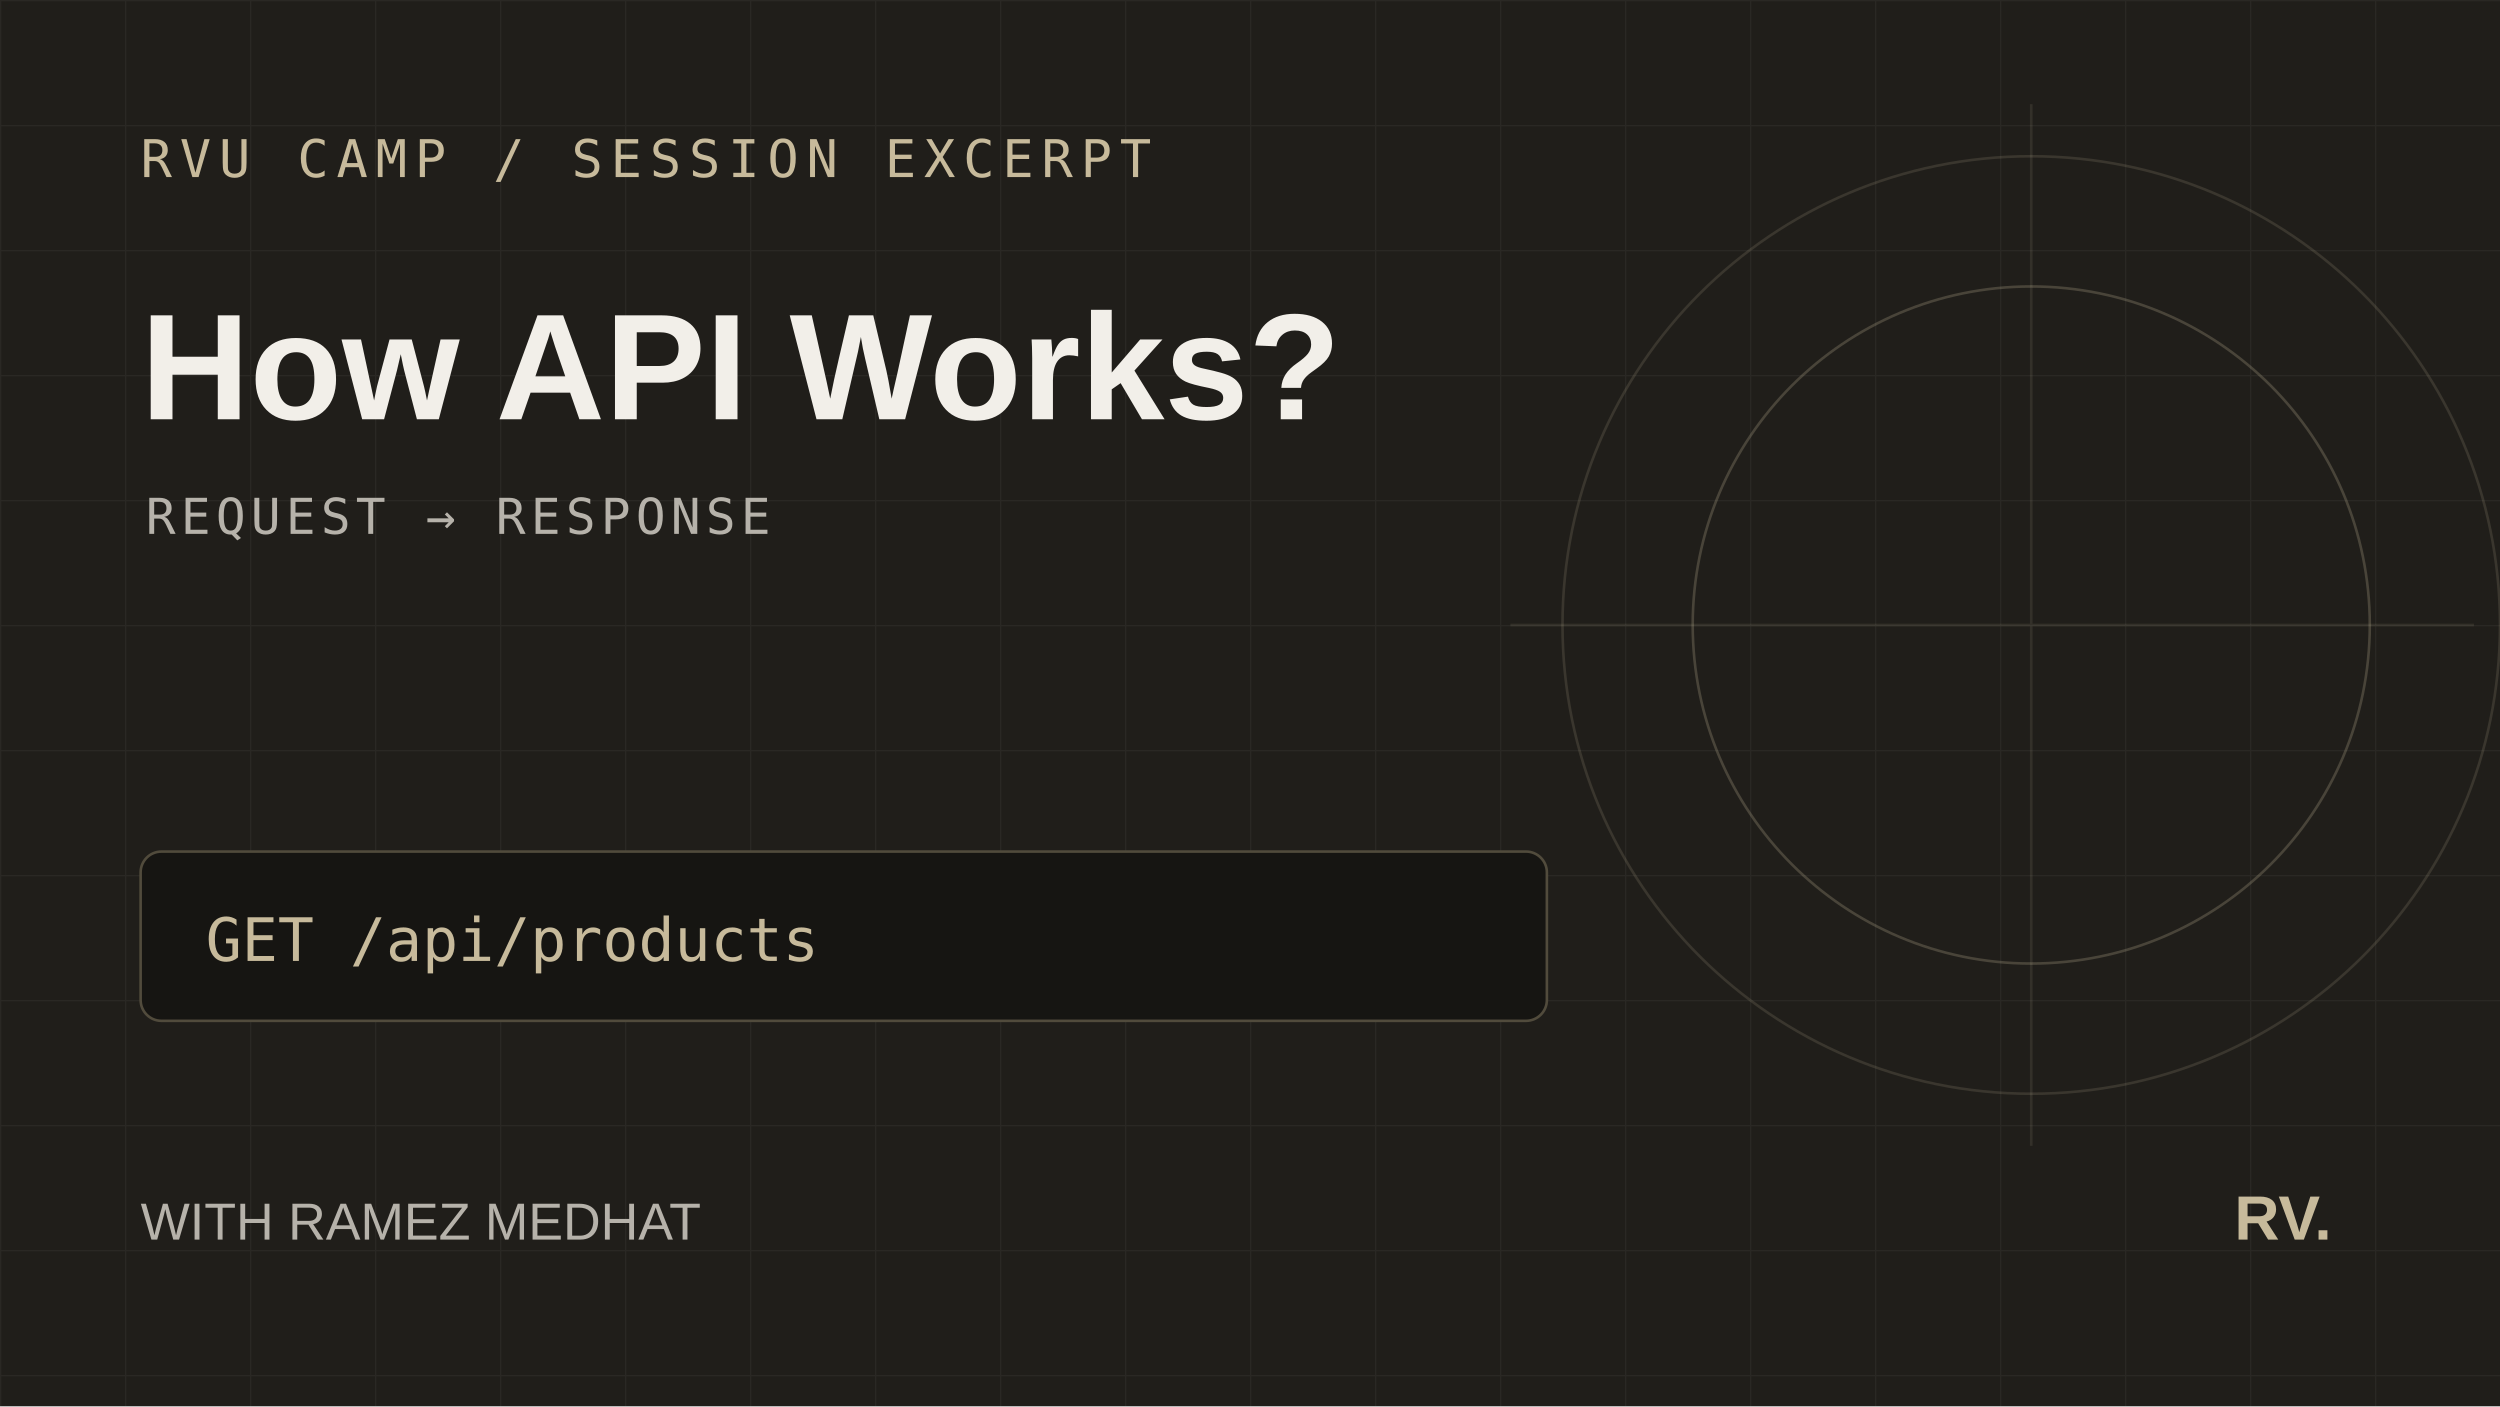
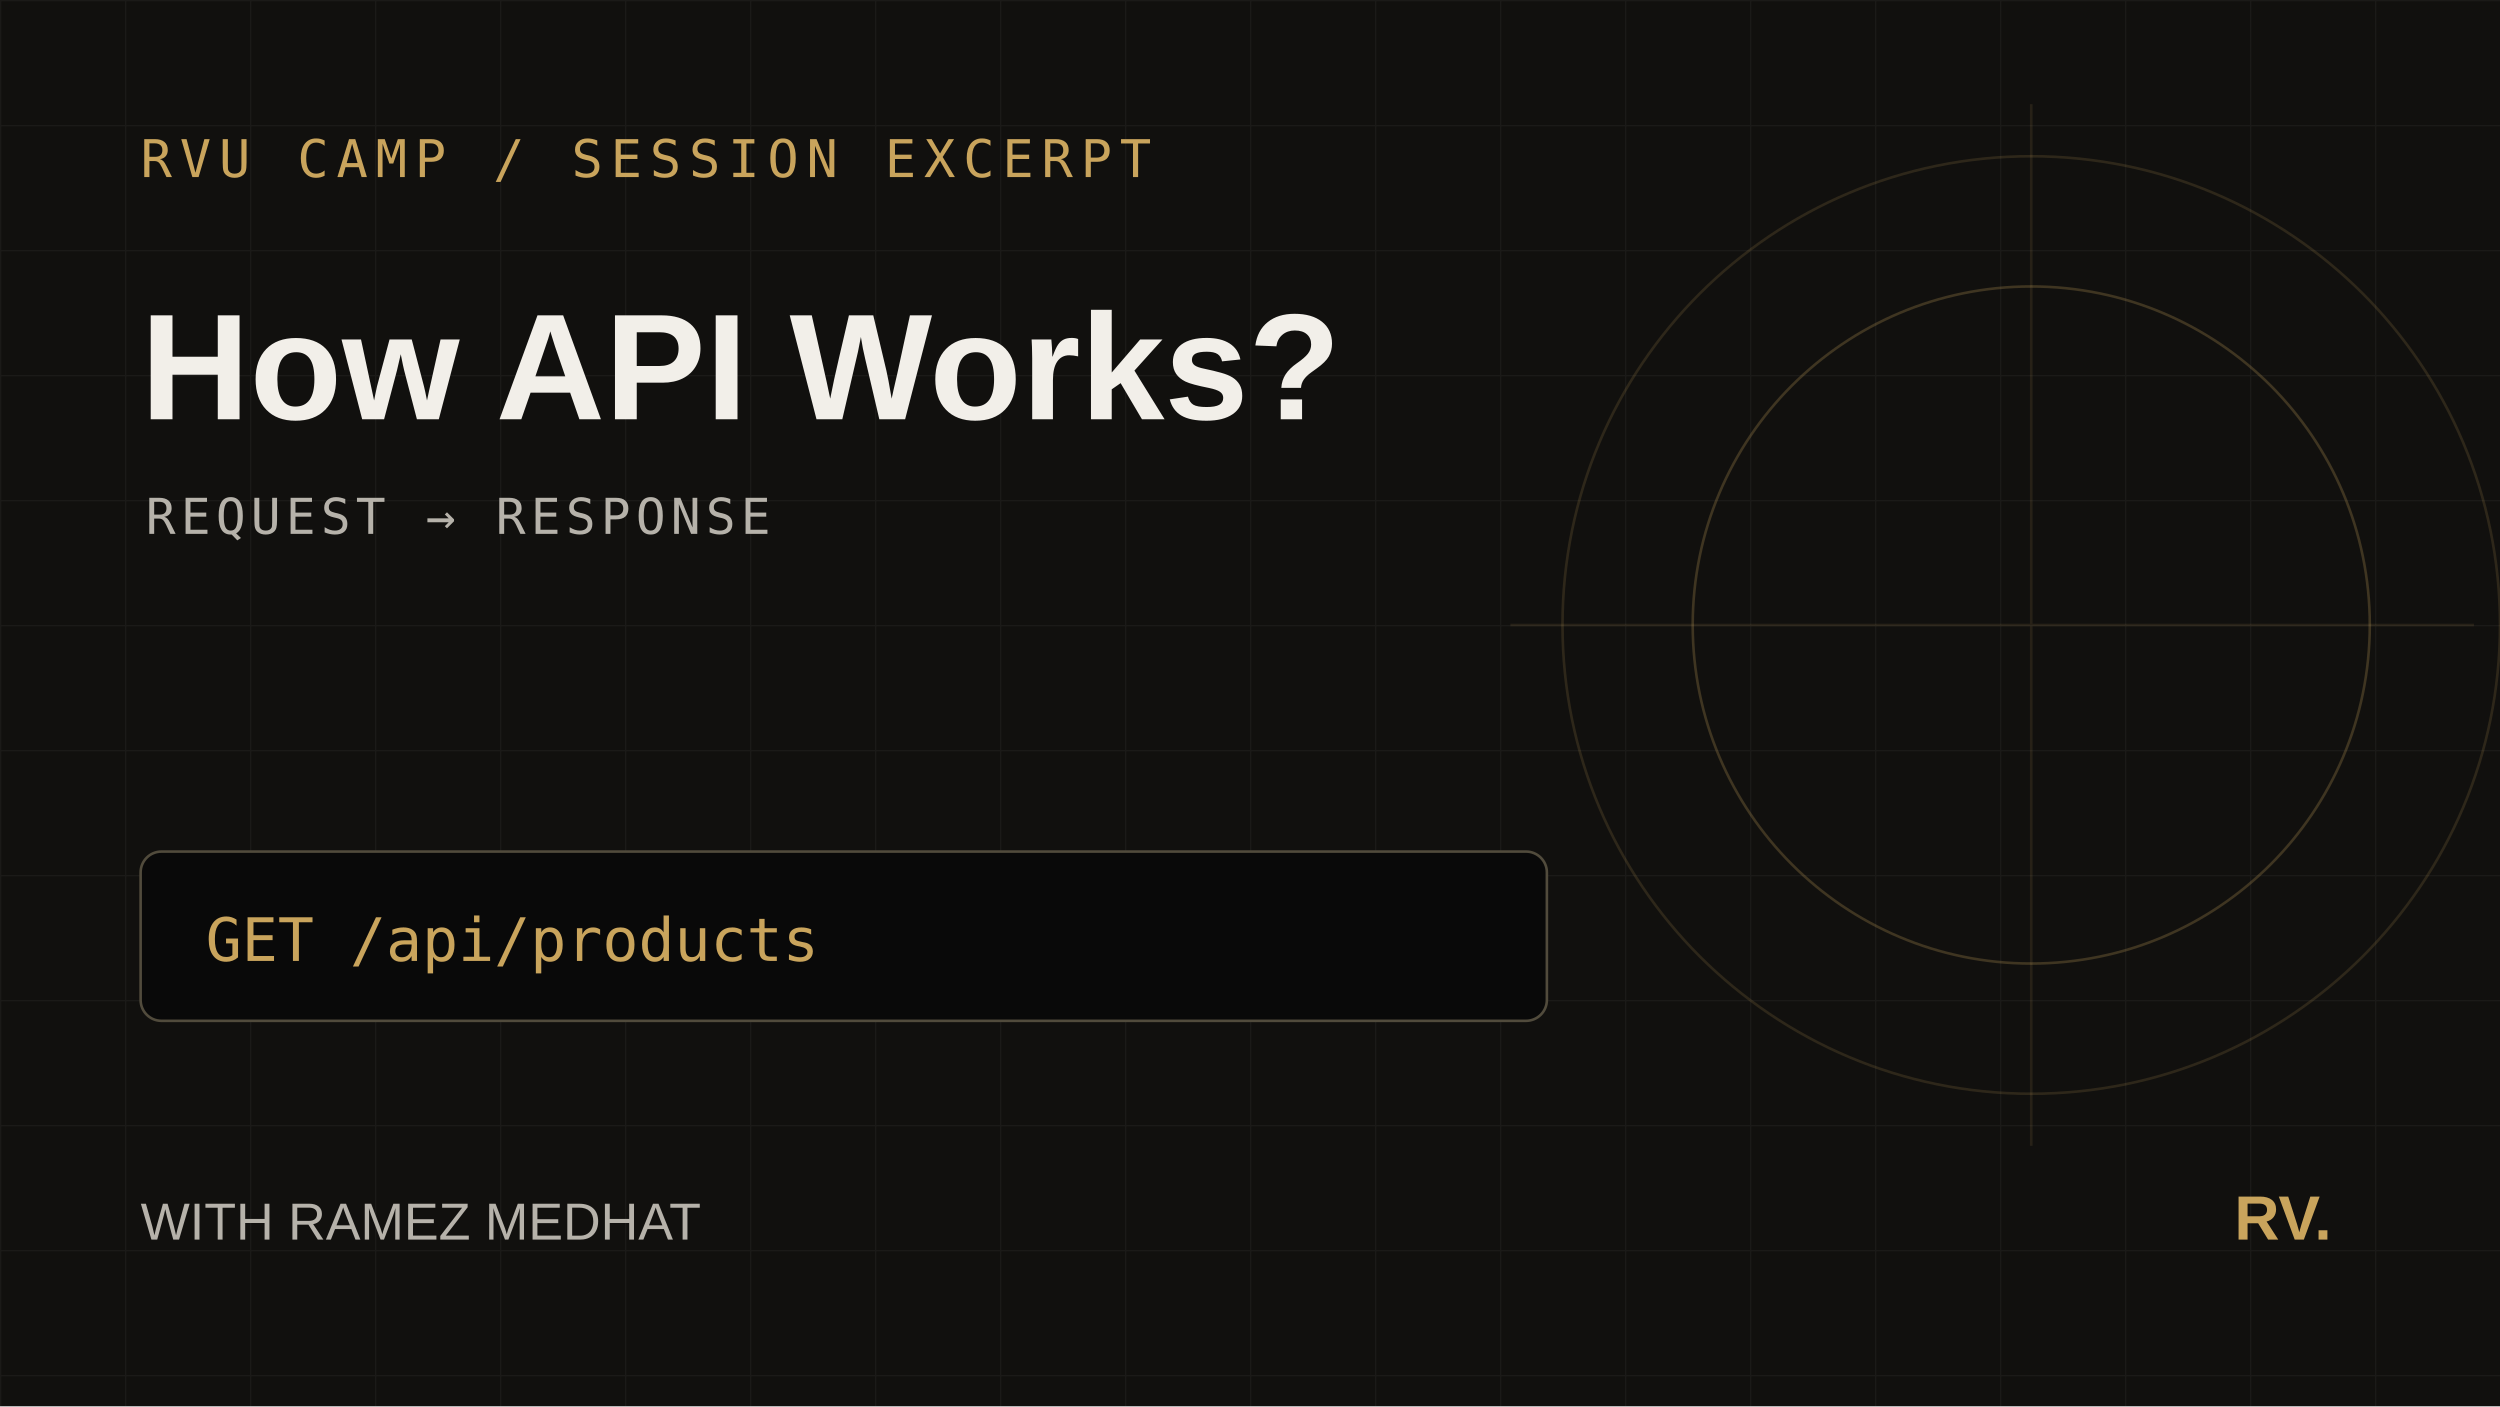
<svg xmlns="http://www.w3.org/2000/svg" viewBox="0 0 960 540">
  <defs>
    <pattern id="grid" width="48" height="48" patternUnits="userSpaceOnUse">
      <path d="M48 0H0V48" fill="none" stroke="#ffffff" stroke-opacity=".045" />
    </pattern>
  </defs>
-   <rect width="960" height="540" fill="#201e1a" />
+   <rect width="960" height="540" fill="#11100e" />
  <rect width="960" height="540" fill="url(#grid)" />
-   <circle cx="780" cy="240" r="180" fill="none" stroke="#c7ba9b" stroke-opacity=".16" />
-   <circle cx="780" cy="240" r="130" fill="none" stroke="#c7ba9b" stroke-opacity=".25" />
-   <path d="M580 240H950M780 40V440" stroke="#c7ba9b" stroke-opacity=".12" />
-   <text x="54" y="68" font-family="monospace" font-size="20" letter-spacing="3" fill="#c7ba9b">RVU CAMP / SESSION EXCERPT</text>
+   <circle cx="780" cy="240" r="180" fill="none" stroke="#c9a45c" stroke-opacity=".16" />
+   <circle cx="780" cy="240" r="130" fill="none" stroke="#c9a45c" stroke-opacity=".25" />
+   <path d="M580 240H950M780 40V440" stroke="#c9a45c" stroke-opacity=".12" />
+   <text x="54" y="68" font-family="monospace" font-size="20" letter-spacing="3" fill="#c9a45c">RVU CAMP / SESSION EXCERPT</text>
  <text x="54" y="161" font-family="Arial,sans-serif" font-size="58" font-weight="700" fill="#f2efe9">How API Works?</text>
  <text x="56" y="205" font-family="monospace" font-size="19" letter-spacing="2" fill="#b6b2aa">REQUEST → RESPONSE</text>
-   <rect x="54" y="327" width="540" height="65" rx="8" fill="#161512" stroke="#514b3c" />
-   <text x="79" y="369" font-family="monospace" font-size="23" fill="#c7ba9b">GET /api/products</text>
+   <rect x="54" y="327" width="540" height="65" rx="8" fill="#090909" stroke="#514b3c" />
+   <text x="79" y="369" font-family="monospace" font-size="23" fill="#c9a45c">GET /api/products</text>
  <text x="54" y="476" font-family="Arial,sans-serif" font-size="20" fill="#b6b2aa">WITH RAMEZ MEDHAT</text>
-   <text x="858" y="476" font-family="Arial,sans-serif" font-size="24" font-weight="700" fill="#c7ba9b">RV.</text>
+   <text x="858" y="476" font-family="Arial,sans-serif" font-size="24" font-weight="700" fill="#c9a45c">RV.</text>
</svg>
